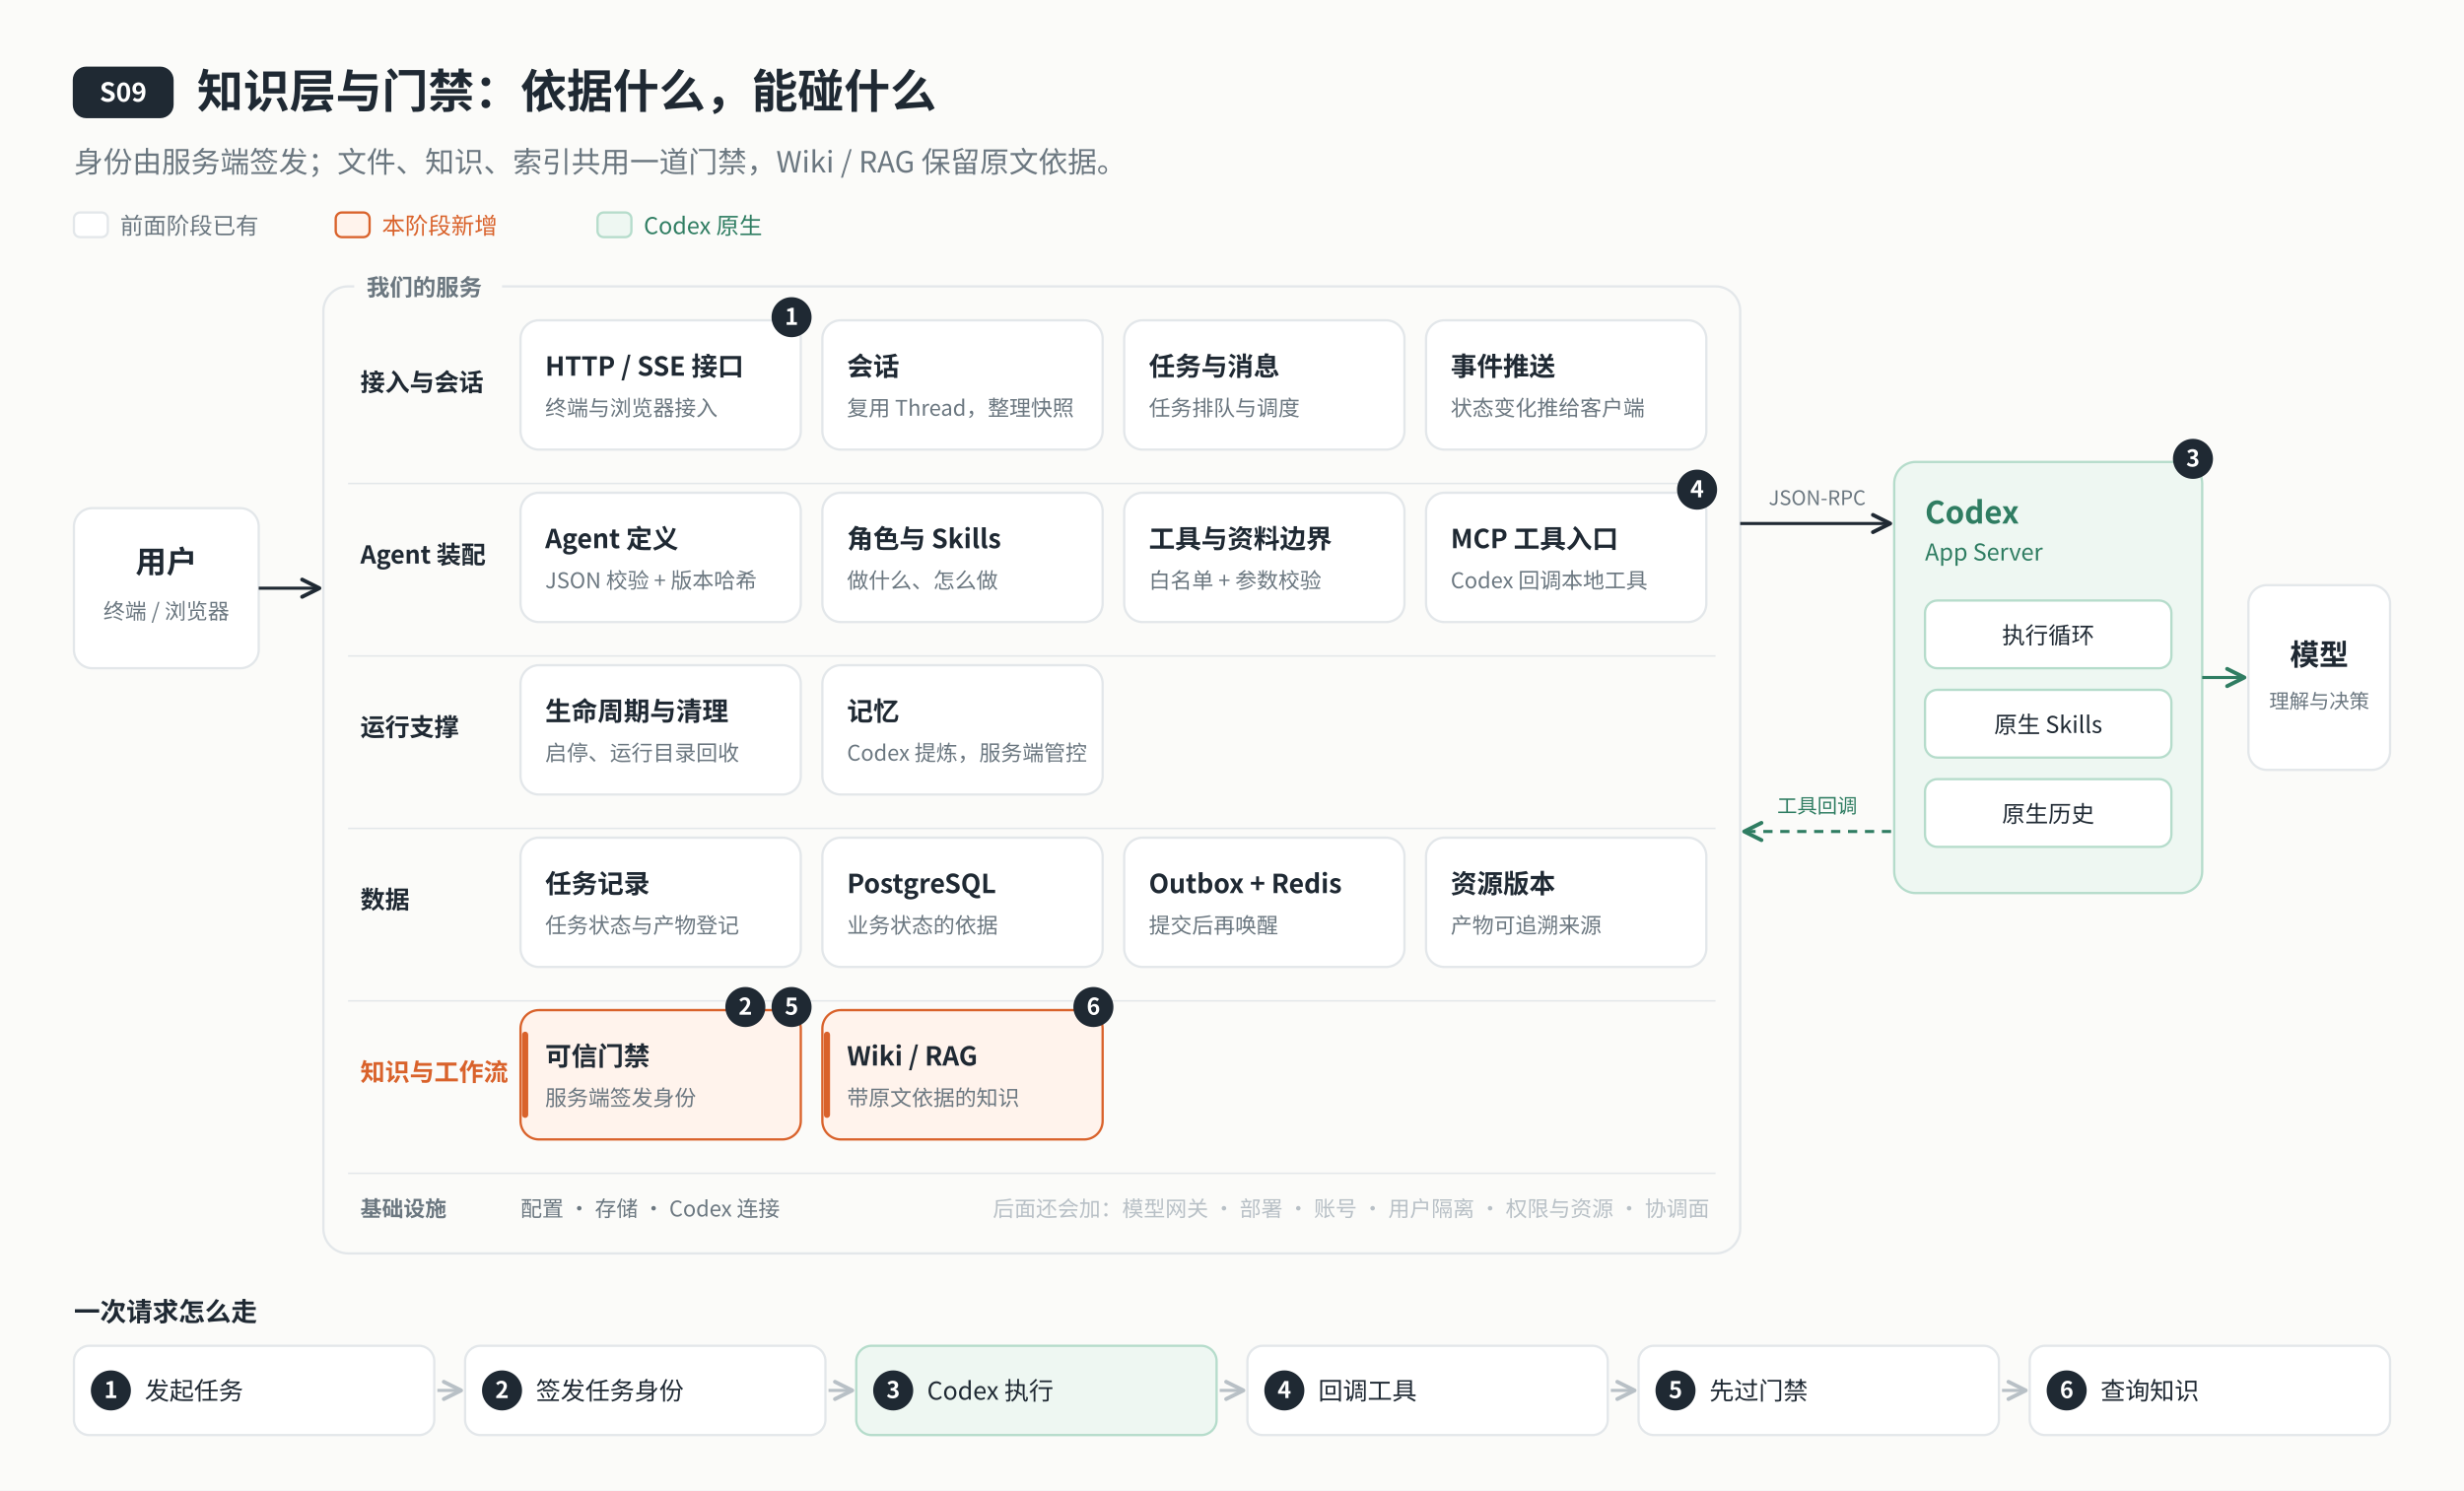
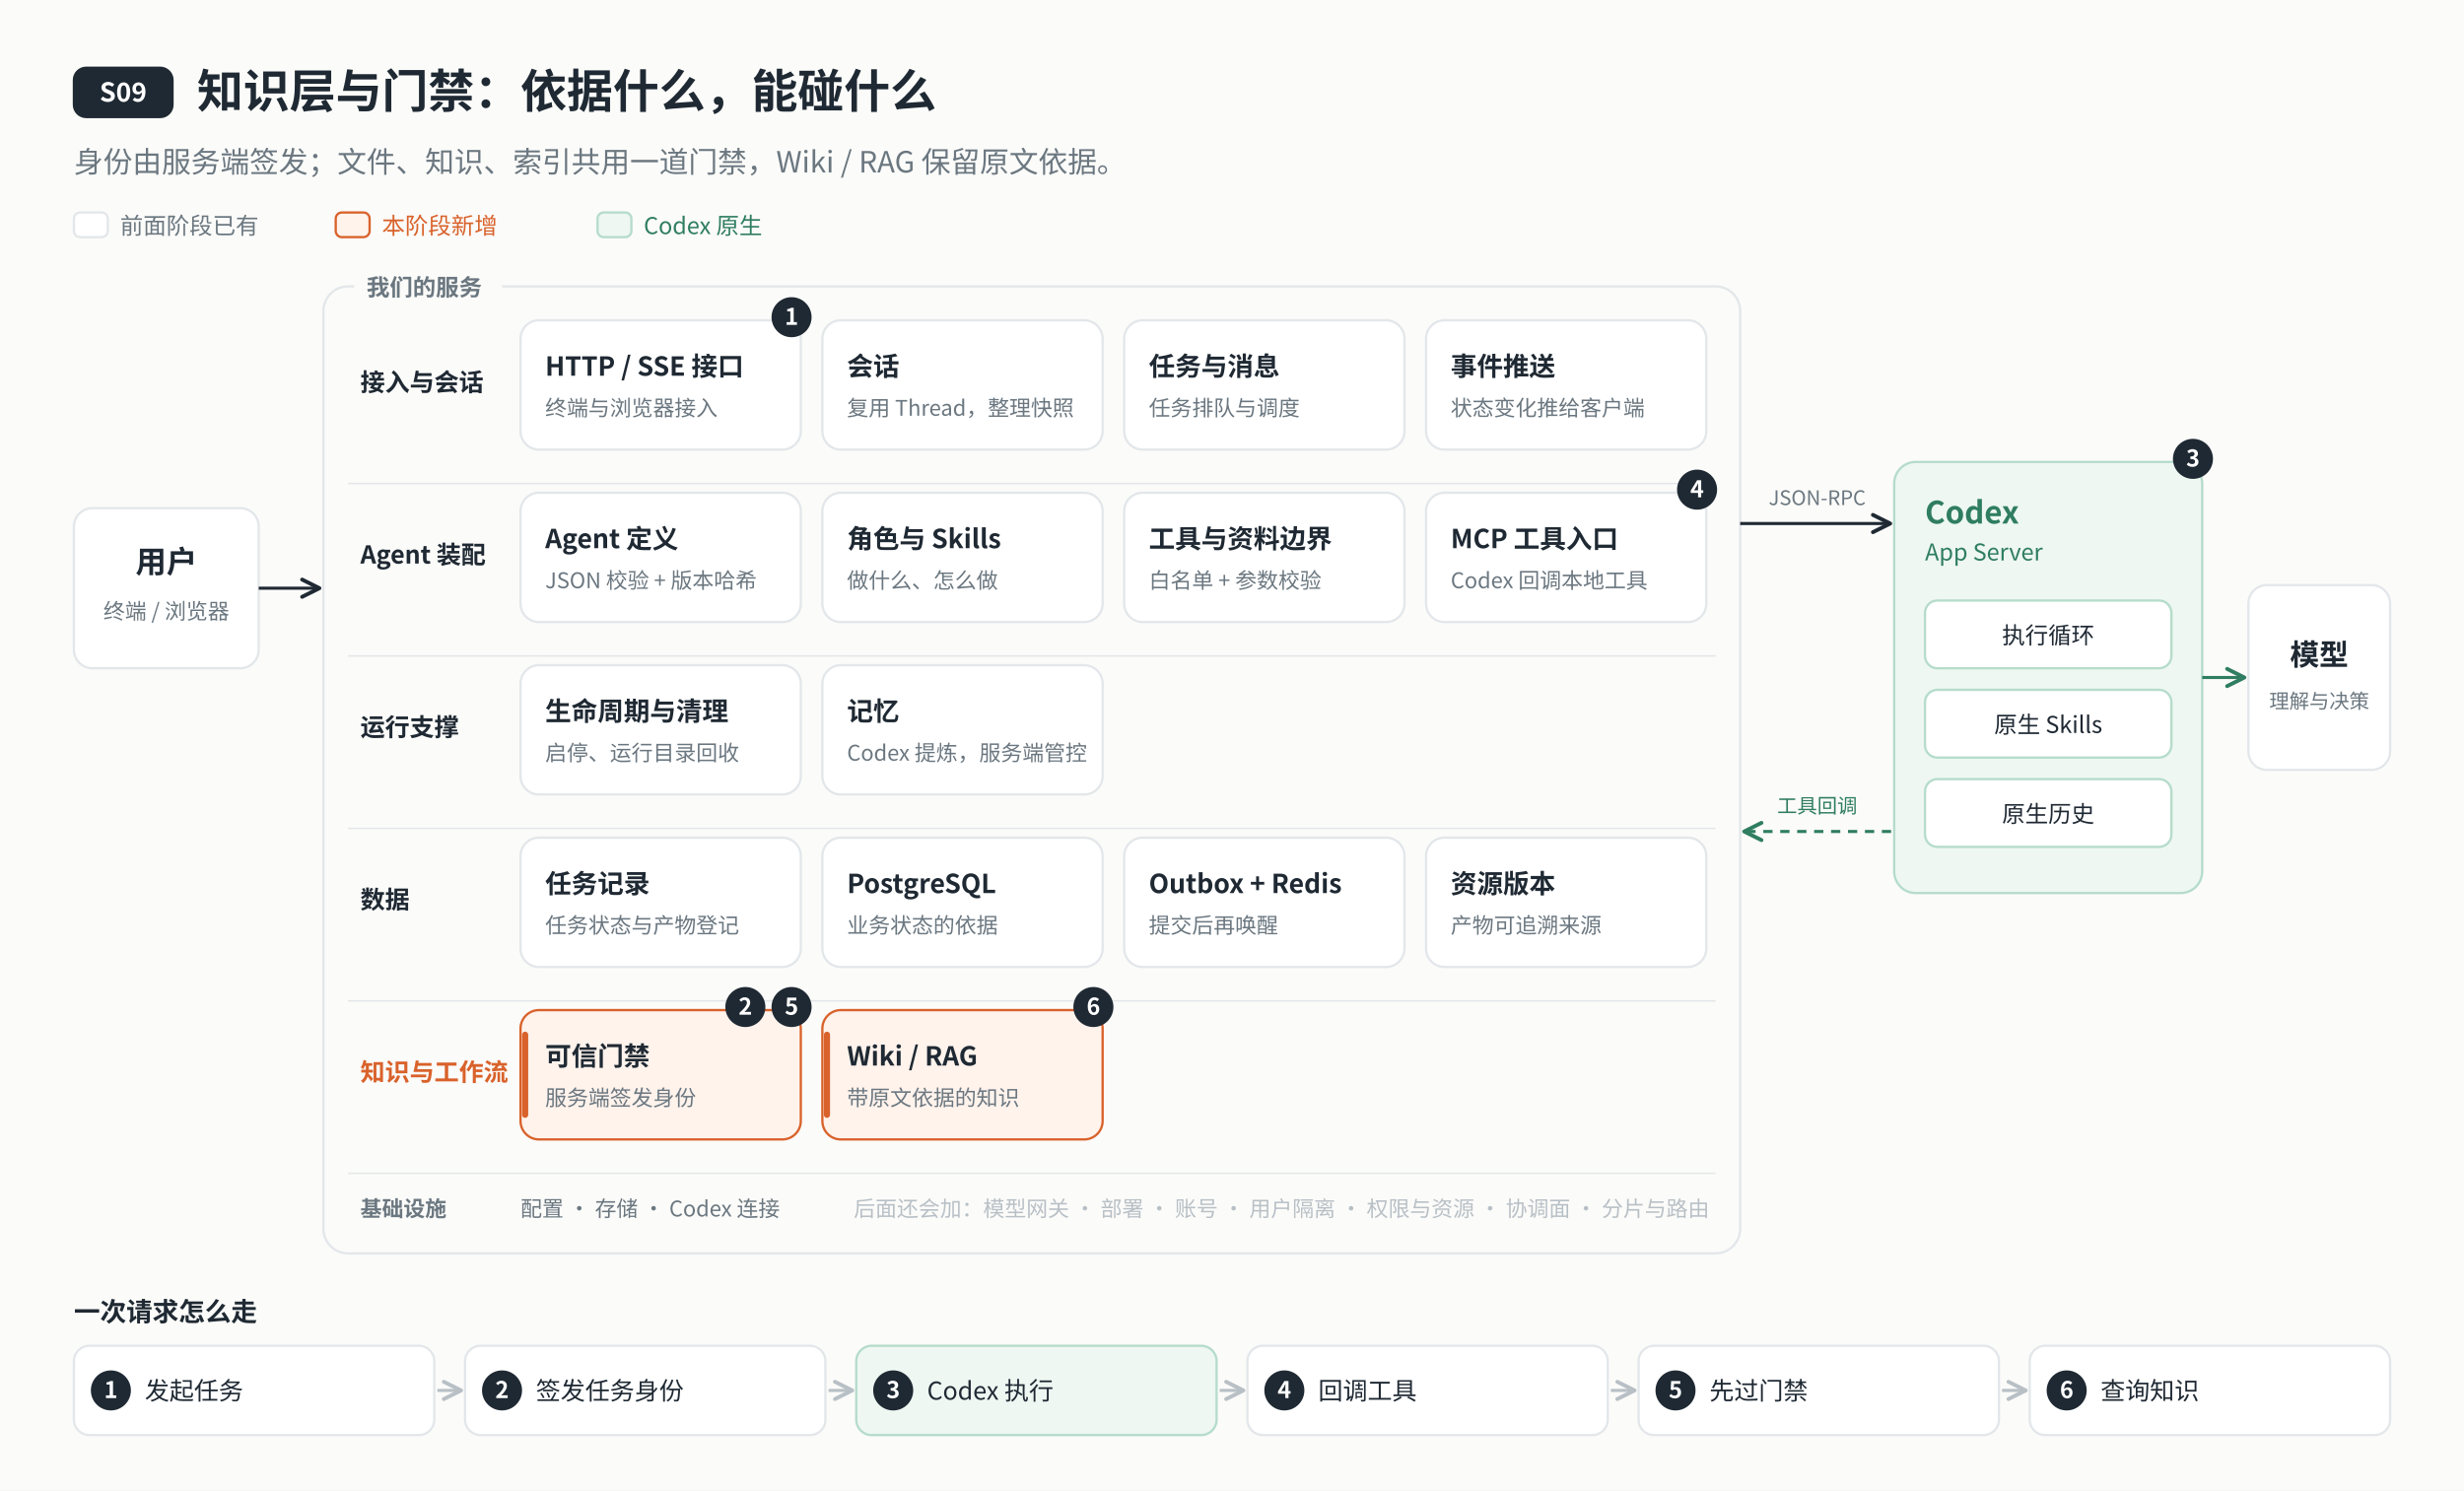
<svg xmlns="http://www.w3.org/2000/svg" width="1600" height="968" viewBox="0 0 1600 968" role="img" aria-labelledby="title desc">
  <defs>
    <marker id="mB8C0C6" viewBox="0 0 10 10" refX="8" refY="5" markerWidth="7" markerHeight="7" orient="auto-start-reverse">
      <path d="M1 1 L9 5 L1 9" fill="none" stroke="#B8C0C6" stroke-width="1.8" stroke-linecap="round" stroke-linejoin="round" />
    </marker>
    <marker id="m1F2933" viewBox="0 0 10 10" refX="8" refY="5" markerWidth="7" markerHeight="7" orient="auto-start-reverse">
      <path d="M1 1 L9 5 L1 9" fill="none" stroke="#1F2933" stroke-width="1.8" stroke-linecap="round" stroke-linejoin="round" />
    </marker>
    <marker id="m2F7D62" viewBox="0 0 10 10" refX="8" refY="5" markerWidth="7" markerHeight="7" orient="auto-start-reverse">
      <path d="M1 1 L9 5 L1 9" fill="none" stroke="#2F7D62" stroke-width="1.8" stroke-linecap="round" stroke-linejoin="round" />
    </marker>
  </defs>
  <g font-family="PingFang SC, Microsoft YaHei, Noto Sans CJK SC, sans-serif">
    <rect x="0" y="0" width="1600" height="968" fill="#FBFBF9" />
    <rect x="48" y="44" width="64" height="32" rx="8" fill="#1F2933" stroke="#1F2933" stroke-width="1.5" />
    <text x="80" y="66" font-size="17" fill="#fff" font-weight="700" text-anchor="middle">S09</text>
    <text x="128" y="70" font-size="30" fill="#1F2933" font-weight="700" text-anchor="start">知识层与门禁：依据什么，能碰什么</text>
    <text x="48" y="112" font-size="19" fill="#6B7780" font-weight="400" text-anchor="start">身份由服务端签发；文件、知识、索引共用一道门禁，Wiki / RAG 保留原文依据。</text>
    <rect x="48" y="138" width="22" height="16" rx="4" fill="#FFFFFF" stroke="#E3E7EA" stroke-width="1.5" />
    <text x="78" y="152" font-size="15" fill="#6B7780" font-weight="400" text-anchor="start">前面阶段已有</text>
    <rect x="218" y="138" width="22" height="16" rx="4" fill="#FFF3EC" stroke="#D9622B" stroke-width="1.5" />
    <text x="248" y="152" font-size="15" fill="#D9622B" font-weight="400" text-anchor="start">本阶段新增</text>
    <rect x="388" y="138" width="22" height="16" rx="4" fill="#EEF7F2" stroke="#B5DCCB" stroke-width="1.5" />
    <text x="418" y="152" font-size="15" fill="#2F7D62" font-weight="400" text-anchor="start">Codex 原生</text>
    <rect x="48" y="330" width="120" height="104" rx="12" fill="#FFFFFF" stroke="#E3E7EA" stroke-width="1.5" />
    <text x="108" y="372" font-size="20" fill="#1F2933" font-weight="600" text-anchor="middle">用户</text>
    <text x="108" y="402" font-size="14" fill="#6B7780" font-weight="400" text-anchor="middle">终端 / 浏览器</text>
    <rect x="210" y="186" width="920" height="628" rx="16" fill="none" stroke="#E3E7EA" stroke-width="1.5" />
    <rect x="230" y="175" width="96" height="22" fill="#FBFBF9" />
    <text x="238" y="192" font-size="15" fill="#6B7780" font-weight="600" text-anchor="start">我们的服务</text>
    <text x="234" y="254" font-size="16" fill="#1F2933" font-weight="600" text-anchor="start">接入与会话</text>
    <rect x="338" y="208" width="182" height="84" rx="12" fill="#FFFFFF" stroke="#E3E7EA" stroke-width="1.5" />
    <text x="354" y="244" font-size="17" fill="#1F2933" font-weight="600" text-anchor="start">HTTP / SSE 接口</text>
    <text x="354" y="270" font-size="14" fill="#6B7780" font-weight="400" text-anchor="start">终端与浏览器接入</text>
    <rect x="534" y="208" width="182" height="84" rx="12" fill="#FFFFFF" stroke="#E3E7EA" stroke-width="1.5" />
    <text x="550" y="244" font-size="17" fill="#1F2933" font-weight="600" text-anchor="start">会话</text>
    <text x="550" y="270" font-size="14" fill="#6B7780" font-weight="400" text-anchor="start">复用 Thread，整理快照</text>
    <rect x="730" y="208" width="182" height="84" rx="12" fill="#FFFFFF" stroke="#E3E7EA" stroke-width="1.5" />
    <text x="746" y="244" font-size="17" fill="#1F2933" font-weight="600" text-anchor="start">任务与消息</text>
    <text x="746" y="270" font-size="14" fill="#6B7780" font-weight="400" text-anchor="start">任务排队与调度</text>
    <rect x="926" y="208" width="182" height="84" rx="12" fill="#FFFFFF" stroke="#E3E7EA" stroke-width="1.5" />
    <text x="942" y="244" font-size="17" fill="#1F2933" font-weight="600" text-anchor="start">事件推送</text>
    <text x="942" y="270" font-size="14" fill="#6B7780" font-weight="400" text-anchor="start">状态变化推给客户端</text>
    <text x="234" y="366" font-size="16" fill="#1F2933" font-weight="600" text-anchor="start">Agent 装配</text>
    <line x1="226" y1="314" x2="1114" y2="314" stroke="#E3E7EA" stroke-width="1" />
    <rect x="338" y="320" width="182" height="84" rx="12" fill="#FFFFFF" stroke="#E3E7EA" stroke-width="1.5" />
    <text x="354" y="356" font-size="17" fill="#1F2933" font-weight="600" text-anchor="start">Agent 定义</text>
    <text x="354" y="382" font-size="14" fill="#6B7780" font-weight="400" text-anchor="start">JSON 校验 + 版本哈希</text>
    <rect x="534" y="320" width="182" height="84" rx="12" fill="#FFFFFF" stroke="#E3E7EA" stroke-width="1.5" />
    <text x="550" y="356" font-size="17" fill="#1F2933" font-weight="600" text-anchor="start">角色与 Skills</text>
    <text x="550" y="382" font-size="14" fill="#6B7780" font-weight="400" text-anchor="start">做什么、怎么做</text>
    <rect x="730" y="320" width="182" height="84" rx="12" fill="#FFFFFF" stroke="#E3E7EA" stroke-width="1.5" />
    <text x="746" y="356" font-size="17" fill="#1F2933" font-weight="600" text-anchor="start">工具与资料边界</text>
    <text x="746" y="382" font-size="14" fill="#6B7780" font-weight="400" text-anchor="start">白名单 + 参数校验</text>
    <rect x="926" y="320" width="182" height="84" rx="12" fill="#FFFFFF" stroke="#E3E7EA" stroke-width="1.5" />
    <text x="942" y="356" font-size="17" fill="#1F2933" font-weight="600" text-anchor="start">MCP 工具入口</text>
    <text x="942" y="382" font-size="14" fill="#6B7780" font-weight="400" text-anchor="start">Codex 回调本地工具</text>
    <text x="234" y="478" font-size="16" fill="#1F2933" font-weight="600" text-anchor="start">运行支撑</text>
    <line x1="226" y1="426" x2="1114" y2="426" stroke="#E3E7EA" stroke-width="1" />
    <rect x="338" y="432" width="182" height="84" rx="12" fill="#FFFFFF" stroke="#E3E7EA" stroke-width="1.5" />
    <text x="354" y="468" font-size="17" fill="#1F2933" font-weight="600" text-anchor="start">生命周期与清理</text>
    <text x="354" y="494" font-size="14" fill="#6B7780" font-weight="400" text-anchor="start">启停、运行目录回收</text>
    <rect x="534" y="432" width="182" height="84" rx="12" fill="#FFFFFF" stroke="#E3E7EA" stroke-width="1.5" />
    <text x="550" y="468" font-size="17" fill="#1F2933" font-weight="600" text-anchor="start">记忆</text>
    <text x="550" y="494" font-size="14" fill="#6B7780" font-weight="400" text-anchor="start">Codex 提炼，服务端管控</text>
    <text x="234" y="590" font-size="16" fill="#1F2933" font-weight="600" text-anchor="start">数据</text>
    <line x1="226" y1="538" x2="1114" y2="538" stroke="#E3E7EA" stroke-width="1" />
    <rect x="338" y="544" width="182" height="84" rx="12" fill="#FFFFFF" stroke="#E3E7EA" stroke-width="1.5" />
    <text x="354" y="580" font-size="17" fill="#1F2933" font-weight="600" text-anchor="start">任务记录</text>
    <text x="354" y="606" font-size="14" fill="#6B7780" font-weight="400" text-anchor="start">任务状态与产物登记</text>
    <rect x="534" y="544" width="182" height="84" rx="12" fill="#FFFFFF" stroke="#E3E7EA" stroke-width="1.5" />
    <text x="550" y="580" font-size="17" fill="#1F2933" font-weight="600" text-anchor="start">PostgreSQL</text>
    <text x="550" y="606" font-size="14" fill="#6B7780" font-weight="400" text-anchor="start">业务状态的依据</text>
    <rect x="730" y="544" width="182" height="84" rx="12" fill="#FFFFFF" stroke="#E3E7EA" stroke-width="1.5" />
    <text x="746" y="580" font-size="17" fill="#1F2933" font-weight="600" text-anchor="start">Outbox + Redis</text>
    <text x="746" y="606" font-size="14" fill="#6B7780" font-weight="400" text-anchor="start">提交后再唤醒</text>
    <rect x="926" y="544" width="182" height="84" rx="12" fill="#FFFFFF" stroke="#E3E7EA" stroke-width="1.5" />
    <text x="942" y="580" font-size="17" fill="#1F2933" font-weight="600" text-anchor="start">资源版本</text>
    <text x="942" y="606" font-size="14" fill="#6B7780" font-weight="400" text-anchor="start">产物可追溯来源</text>
    <text x="234" y="702" font-size="16" fill="#D9622B" font-weight="600" text-anchor="start">知识与工作流</text>
    <line x1="226" y1="650" x2="1114" y2="650" stroke="#E3E7EA" stroke-width="1" />
    <rect x="338" y="656" width="182" height="84" rx="12" fill="#FFF3EC" stroke="#D9622B" stroke-width="1.5" />
    <rect x="339" y="670" width="4" height="56" rx="2" fill="#D9622B" />
    <text x="354" y="692" font-size="17" fill="#1F2933" font-weight="600" text-anchor="start">可信门禁</text>
    <text x="354" y="718" font-size="14" fill="#6B7780" font-weight="400" text-anchor="start">服务端签发身份</text>
    <rect x="534" y="656" width="182" height="84" rx="12" fill="#FFF3EC" stroke="#D9622B" stroke-width="1.5" />
    <rect x="535" y="670" width="4" height="56" rx="2" fill="#D9622B" />
    <text x="550" y="692" font-size="17" fill="#1F2933" font-weight="600" text-anchor="start">Wiki / RAG</text>
    <text x="550" y="718" font-size="14" fill="#6B7780" font-weight="400" text-anchor="start">带原文依据的知识</text>
    <line x1="226" y1="762" x2="1114" y2="762" stroke="#E3E7EA" stroke-width="1" />
    <text x="234" y="790" font-size="14" fill="#6B7780" font-weight="600" text-anchor="start">基础设施</text>
    <text x="338" y="790" font-size="14" fill="#6B7780" font-weight="400" text-anchor="start">配置 · 存储 · Codex 连接</text>
-     <text x="1110" y="790" font-size="14" fill="#B8C0C6" font-weight="400" text-anchor="end">后面还会加：模型网关 · 部署 · 账号 · 用户隔离 · 权限与资源 · 协调面</text>
+     <text x="1110" y="790" font-size="14" fill="#B8C0C6" font-weight="400" text-anchor="end">后面还会加：模型网关 · 部署 · 账号 · 用户隔离 · 权限与资源 · 协调面 · 分片与路由</text>
    <rect x="1230" y="300" width="200" height="280" rx="14" fill="#EEF7F2" stroke="#B5DCCB" stroke-width="1.5" />
    <text x="1250" y="340" font-size="20" fill="#2F7D62" font-weight="700" text-anchor="start">Codex</text>
    <text x="1250" y="364" font-size="15" fill="#2F7D62" font-weight="400" text-anchor="start">App Server</text>
    <rect x="1250" y="390" width="160" height="44" rx="8" fill="#FFFFFF" stroke="#B5DCCB" stroke-width="1.5" />
    <text x="1330" y="418" font-size="15" fill="#1F2933" font-weight="500" text-anchor="middle">执行循环</text>
    <rect x="1250" y="448" width="160" height="44" rx="8" fill="#FFFFFF" stroke="#B5DCCB" stroke-width="1.5" />
    <text x="1330" y="476" font-size="15" fill="#1F2933" font-weight="500" text-anchor="middle">原生 Skills</text>
    <rect x="1250" y="506" width="160" height="44" rx="8" fill="#FFFFFF" stroke="#B5DCCB" stroke-width="1.5" />
    <text x="1330" y="534" font-size="15" fill="#1F2933" font-weight="500" text-anchor="middle">原生历史</text>
    <rect x="1460" y="380" width="92" height="120" rx="12" fill="#FFFFFF" stroke="#E3E7EA" stroke-width="1.5" />
    <text x="1506" y="432" font-size="19" fill="#1F2933" font-weight="600" text-anchor="middle">模型</text>
    <text x="1506" y="460" font-size="13" fill="#6B7780" font-weight="400" text-anchor="middle">理解与决策</text>
    <path d="M168,382 L206,382" fill="none" stroke="#1F2933" stroke-width="2" marker-end="url(#m1F2933)" />
    <path d="M1130,340 L1226,340" fill="none" stroke="#1F2933" stroke-width="2" marker-end="url(#m1F2933)" />
    <text x="1180" y="328" font-size="13" fill="#6B7780" font-weight="500" text-anchor="middle">JSON-RPC</text>
    <path d="M1228,540 L1134,540" fill="none" stroke="#2F7D62" stroke-width="2" stroke-dasharray="6 5" marker-end="url(#m2F7D62)" />
    <text x="1180" y="528" font-size="13" fill="#2F7D62" font-weight="500" text-anchor="middle">工具回调</text>
    <path d="M1430,440 L1456,440" fill="none" stroke="#2F7D62" stroke-width="2" marker-end="url(#m2F7D62)" />
    <circle cx="514" cy="206" r="13" fill="#1F2933" />
    <text x="514" y="211" font-size="15" fill="#fff" font-weight="700" text-anchor="middle">1</text>
    <circle cx="484" cy="654" r="13" fill="#1F2933" />
    <text x="484" y="659" font-size="15" fill="#fff" font-weight="700" text-anchor="middle">2</text>
    <circle cx="514" cy="654" r="13" fill="#1F2933" />
    <text x="514" y="659" font-size="15" fill="#fff" font-weight="700" text-anchor="middle">5</text>
    <circle cx="1424" cy="298" r="13" fill="#1F2933" />
    <text x="1424" y="303" font-size="15" fill="#fff" font-weight="700" text-anchor="middle">3</text>
    <circle cx="1102" cy="318" r="13" fill="#1F2933" />
    <text x="1102" y="323" font-size="15" fill="#fff" font-weight="700" text-anchor="middle">4</text>
    <circle cx="710" cy="654" r="13" fill="#1F2933" />
    <text x="710" y="659" font-size="15" fill="#fff" font-weight="700" text-anchor="middle">6</text>
    <text x="48" y="858" font-size="17" fill="#1F2933" font-weight="700" text-anchor="start">一次请求怎么走</text>
    <rect x="48" y="874" width="234" height="58" rx="10" fill="#FFFFFF" stroke="#E3E7EA" stroke-width="1.5" />
    <circle cx="72" cy="903" r="13" fill="#1F2933" />
    <text x="72" y="908" font-size="15" fill="#fff" font-weight="700" text-anchor="middle">1</text>
    <text x="94" y="909" font-size="16" fill="#1F2933" font-weight="500" text-anchor="start">发起任务</text>
    <path d="M284,903 L298,903" fill="none" stroke="#B8C0C6" stroke-width="2" marker-end="url(#mB8C0C6)" />
    <rect x="302" y="874" width="234" height="58" rx="10" fill="#FFFFFF" stroke="#E3E7EA" stroke-width="1.5" />
    <circle cx="326" cy="903" r="13" fill="#1F2933" />
    <text x="326" y="908" font-size="15" fill="#fff" font-weight="700" text-anchor="middle">2</text>
    <text x="348" y="909" font-size="16" fill="#1F2933" font-weight="500" text-anchor="start">签发任务身份</text>
    <path d="M538,903 L552,903" fill="none" stroke="#B8C0C6" stroke-width="2" marker-end="url(#mB8C0C6)" />
    <rect x="556" y="874" width="234" height="58" rx="10" fill="#EEF7F2" stroke="#B5DCCB" stroke-width="1.5" />
    <circle cx="580" cy="903" r="13" fill="#1F2933" />
    <text x="580" y="908" font-size="15" fill="#fff" font-weight="700" text-anchor="middle">3</text>
    <text x="602" y="909" font-size="16" fill="#1F2933" font-weight="500" text-anchor="start">Codex 执行</text>
    <path d="M792,903 L806,903" fill="none" stroke="#B8C0C6" stroke-width="2" marker-end="url(#mB8C0C6)" />
    <rect x="810" y="874" width="234" height="58" rx="10" fill="#FFFFFF" stroke="#E3E7EA" stroke-width="1.5" />
    <circle cx="834" cy="903" r="13" fill="#1F2933" />
    <text x="834" y="908" font-size="15" fill="#fff" font-weight="700" text-anchor="middle">4</text>
    <text x="856" y="909" font-size="16" fill="#1F2933" font-weight="500" text-anchor="start">回调工具</text>
    <path d="M1046,903 L1060,903" fill="none" stroke="#B8C0C6" stroke-width="2" marker-end="url(#mB8C0C6)" />
    <rect x="1064" y="874" width="234" height="58" rx="10" fill="#FFFFFF" stroke="#E3E7EA" stroke-width="1.5" />
    <circle cx="1088" cy="903" r="13" fill="#1F2933" />
    <text x="1088" y="908" font-size="15" fill="#fff" font-weight="700" text-anchor="middle">5</text>
    <text x="1110" y="909" font-size="16" fill="#1F2933" font-weight="500" text-anchor="start">先过门禁</text>
    <path d="M1300,903 L1314,903" fill="none" stroke="#B8C0C6" stroke-width="2" marker-end="url(#mB8C0C6)" />
    <rect x="1318" y="874" width="234" height="58" rx="10" fill="#FFFFFF" stroke="#E3E7EA" stroke-width="1.5" />
    <circle cx="1342" cy="903" r="13" fill="#1F2933" />
    <text x="1342" y="908" font-size="15" fill="#fff" font-weight="700" text-anchor="middle">6</text>
    <text x="1364" y="909" font-size="16" fill="#1F2933" font-weight="500" text-anchor="start">查询知识</text>
  </g>
</svg>
